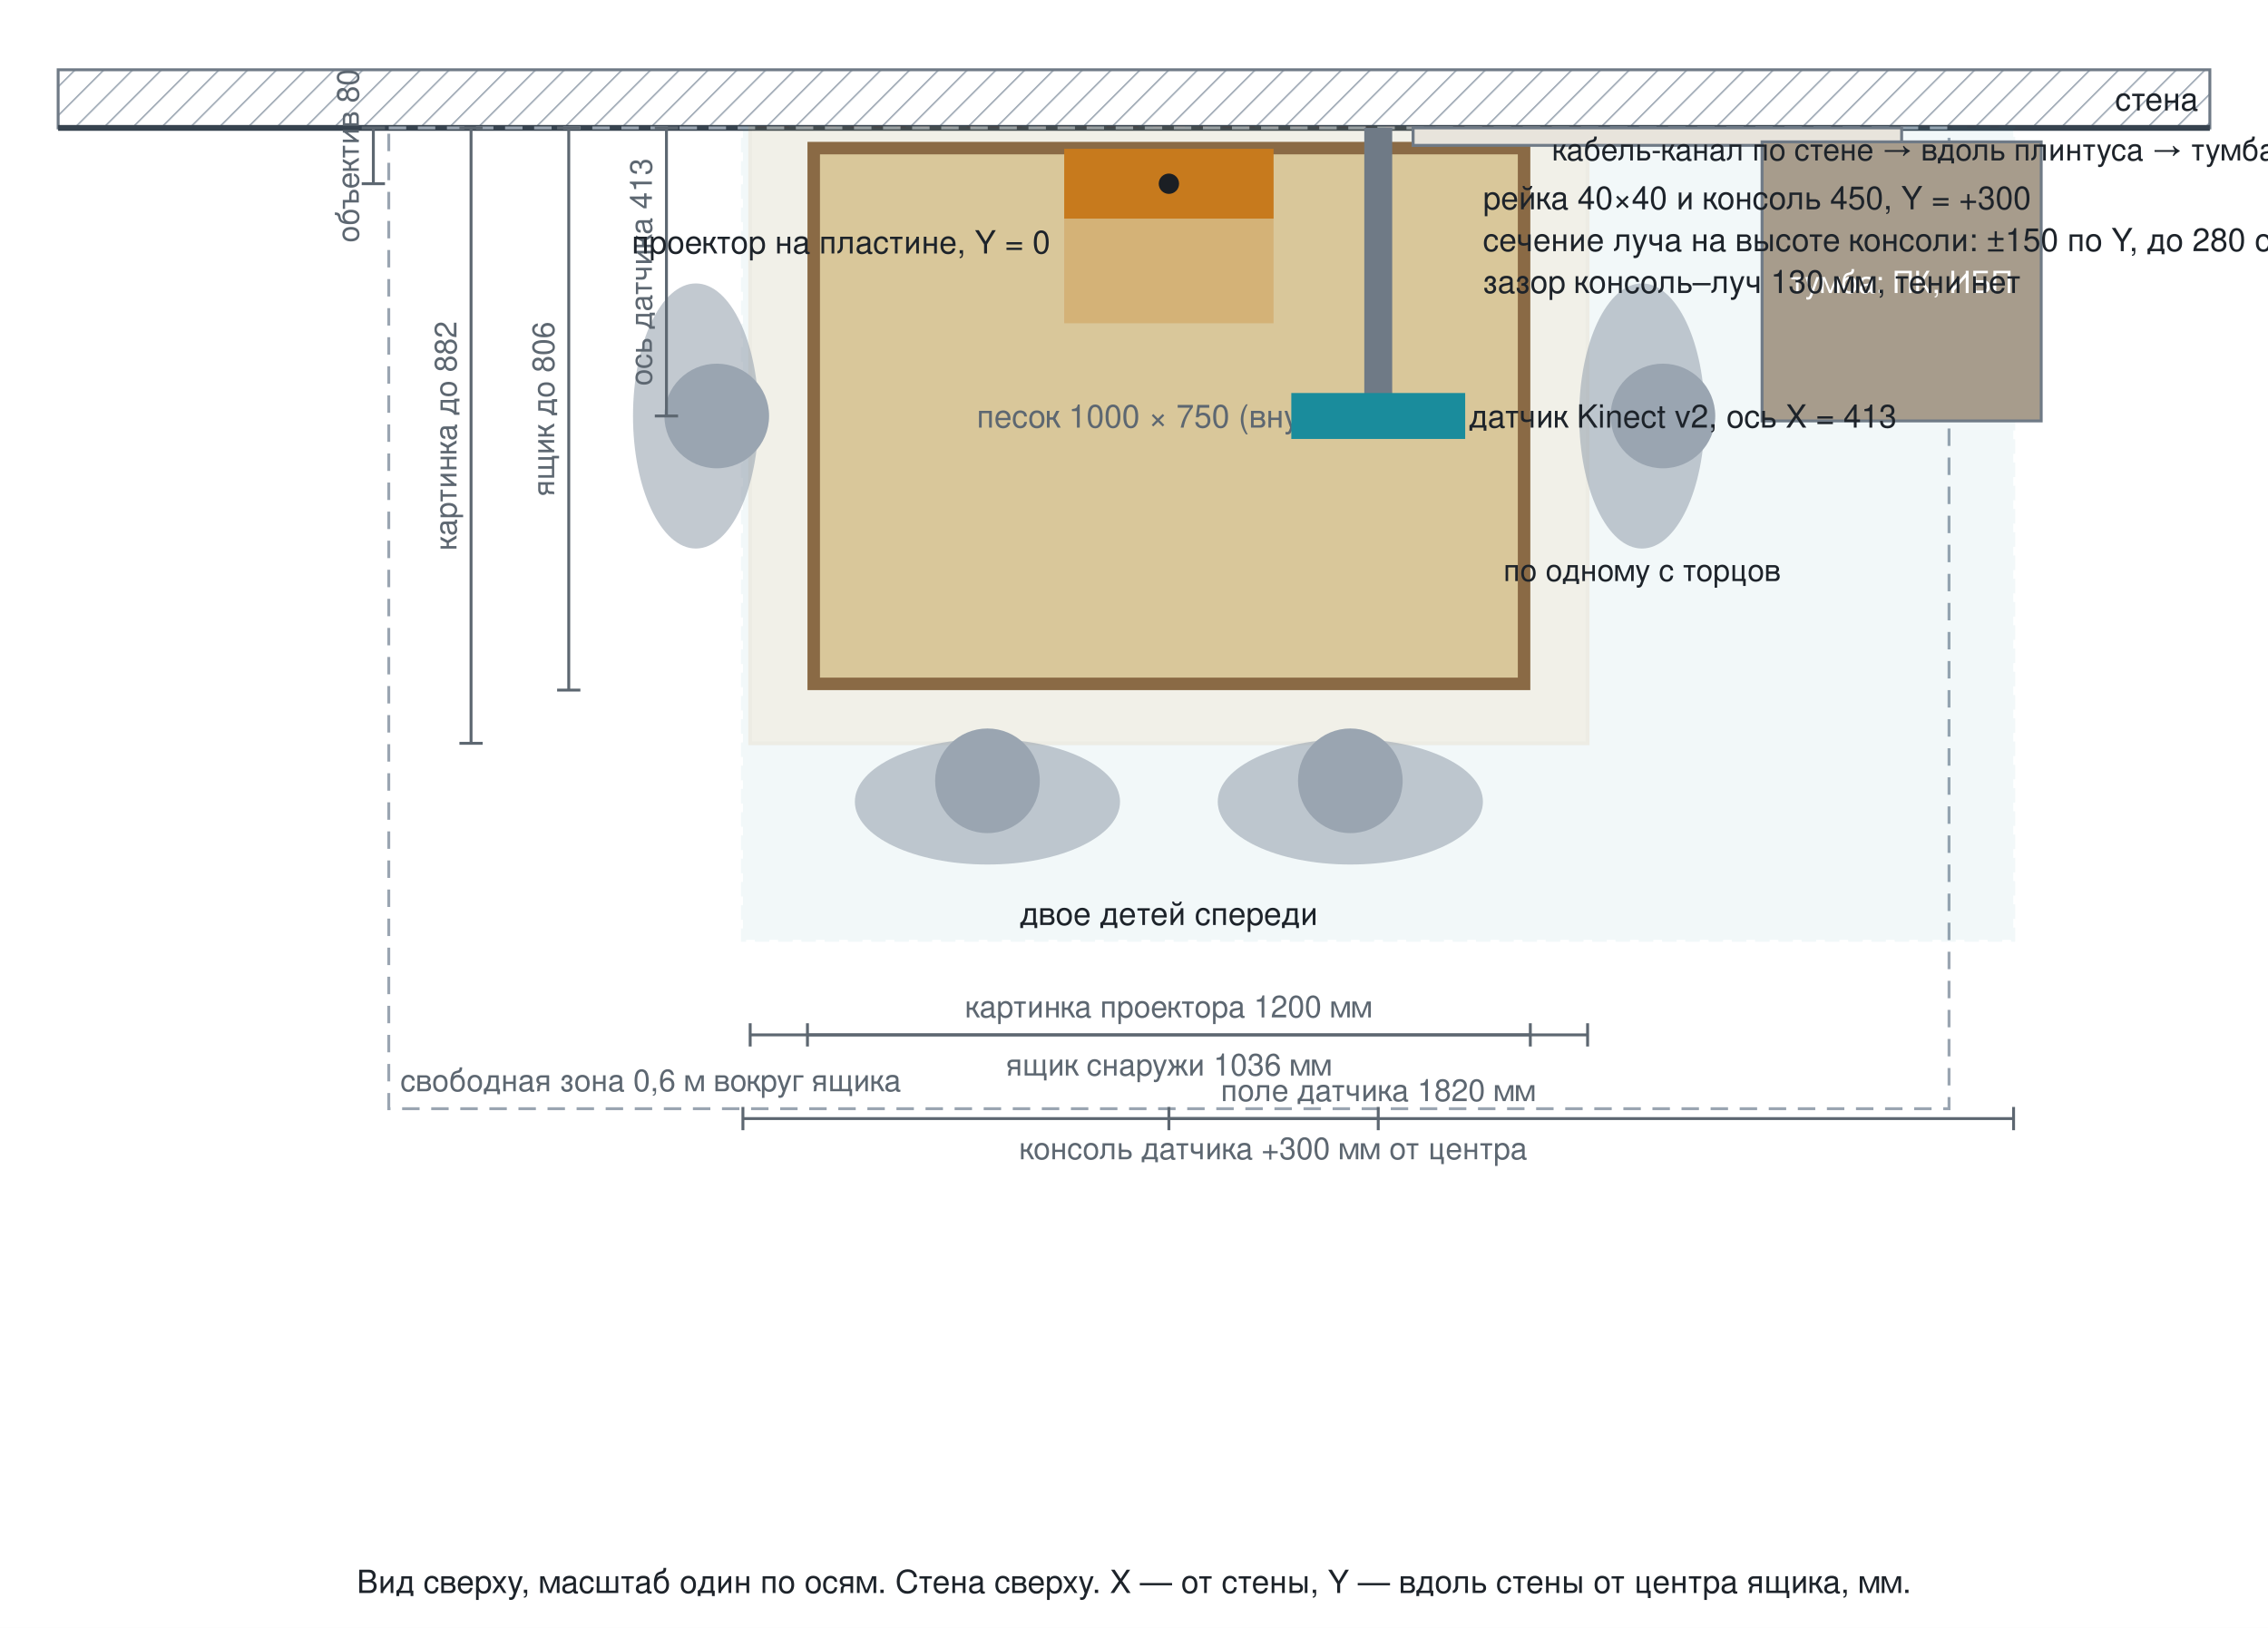
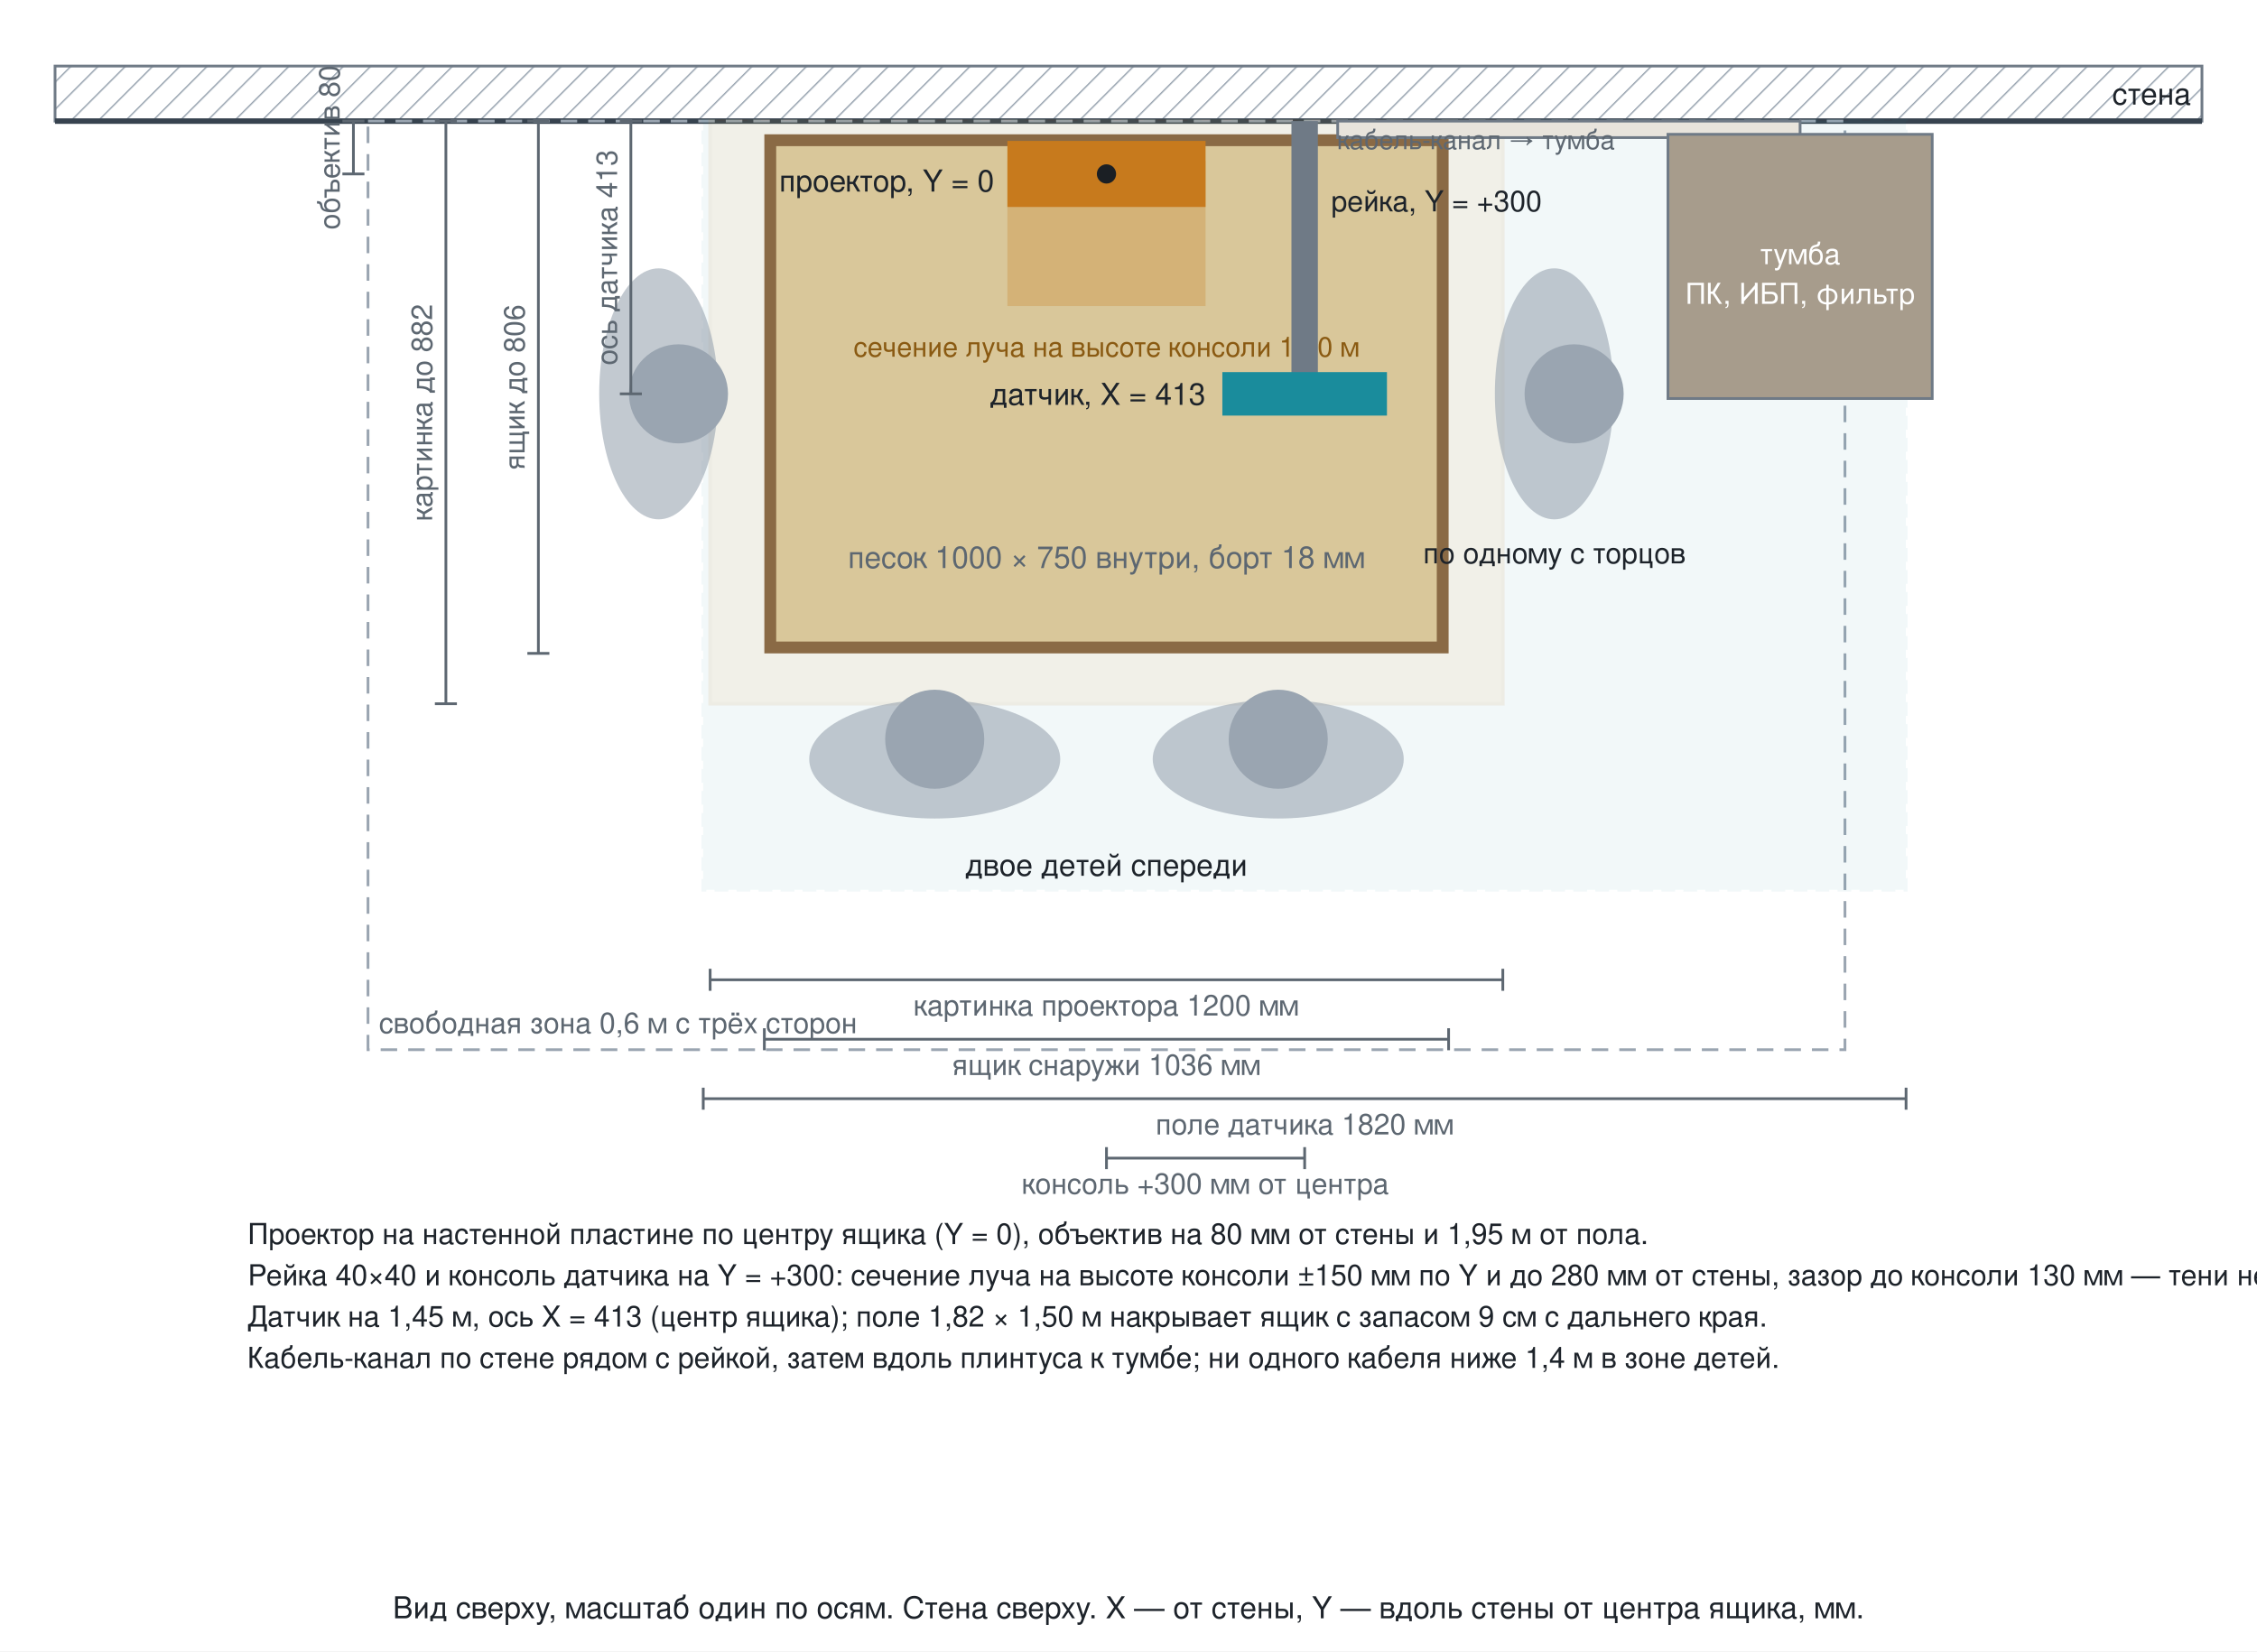
- <svg xmlns="http://www.w3.org/2000/svg" viewBox="0 0 780 560" font-family="Helvetica, Arial, sans-serif" font-size="11">
+ <svg xmlns="http://www.w3.org/2000/svg" viewBox="0 0 820 600" font-family="Helvetica, Arial, sans-serif" font-size="11">
  <defs>
    <pattern id="h" width="7" height="7" patternUnits="userSpaceOnUse" patternTransform="rotate(45)">
      <line x1="0" y1="0" x2="0" y2="7" stroke="#9aa5b1" stroke-width="1" />
    </pattern>
  </defs>
-   <rect width="780" height="560" fill="#fff" />
-   <rect x="20" y="24" width="740" height="20" fill="url(#h)" stroke="#6f7a86" />
-   <line x1="20" y1="44" x2="760" y2="44" stroke="#37434f" stroke-width="2" />
-   <text x="756" y="38" text-anchor="end" fill="#1d232a">стена</text>
+   <rect width="820" height="600" fill="#fff" />
+   <rect x="20" y="24" width="780" height="20" fill="url(#h)" stroke="#6f7a86" />
+   <line x1="20" y1="44" x2="800" y2="44" stroke="#37434f" stroke-width="2" />
+   <text x="796" y="38" text-anchor="end" fill="#1d232a">стена</text>
  <rect x="133.7" y="44.0" width="536.6" height="337.4" fill="none" stroke="#9aa5b1" stroke-dasharray="6 4" />
-   <text x="137.7" y="375.4" fill="#5d6771" font-size="10.5">свободная зона 0,6 м вокруг ящика</text>
+   <text x="137.7" y="375.4" fill="#5d6771" font-size="10.5">свободная зона 0,6 м с трёх сторон</text>
  <rect x="258.0" y="44.0" width="288.0" height="211.7" fill="#f0a64a" opacity="0.10" stroke="#c77a1d" stroke-width="1.3" />
  <rect x="255.5" y="44.0" width="436.9" height="279.3" fill="#1a8c9c" opacity="0.06" stroke="#1a8c9c" stroke-width="1.3" stroke-dasharray="5 3" />
  <rect x="277.7" y="48.8" width="248.6" height="188.6" fill="#8a6a45" />
  <rect x="282.0" y="53.1" width="240.0" height="180.0" fill="#d9c79a" />
-   <text x="402.0" y="147.1" text-anchor="middle" fill="#5d6771">песок 1000 × 750 (внутри)</text>
+   <text x="402.0" y="206.4" text-anchor="middle" fill="#5d6771">песок 1000 × 750 внутри, борт 18 мм</text>
  <rect x="366.0" y="58.4" width="72.0" height="52.8" fill="#c77a1d" opacity="0.28" />
+   <text x="402.0" y="129.6" text-anchor="middle" fill="#8a5a12" font-size="10">сечение луча на высоте консоли 1,50 м</text>
  <rect x="469.2" y="44.0" width="9.6" height="106.3" fill="#6f7a86" />
  <rect x="444.1" y="135.2" width="59.8" height="15.8" fill="#1a8c9c" />
  <rect x="366.0" y="51.2" width="72.0" height="24.0" fill="#c77a1d" />
  <circle cx="402.0" cy="63.2" r="3.5" fill="#1b1f24" />
-   <rect x="486.0" y="44.0" width="9.6" height="6.0" fill="#e8e4dc" stroke="#6f7a86" />
  <rect x="486.0" y="44.0" width="168.0" height="6.0" fill="#e8e4dc" stroke="#6f7a86" />
  <rect x="606.0" y="48.8" width="96.0" height="96.0" fill="#a79c8c" stroke="#6f7a86" />
-   <text x="654.0" y="100.8" text-anchor="middle" fill="#fff" font-size="10.5">тумба: ПК, ИБП</text>
+   <text x="654.0" y="96.0" text-anchor="middle" fill="#fff" font-size="10.5">тумба</text>
+   <text x="654.0" y="110.4" text-anchor="middle" fill="#fff" font-size="10.5">ПК, ИБП, фильтр</text>
  <g transform="translate(339.6 275.8) rotate(0)">
    <ellipse rx="45.6" ry="21.6" fill="#9aa5b1" opacity="0.6" />
    <circle cy="-7.2" r="18.0" fill="#9aa5b1" />
  </g>
  <g transform="translate(464.4 275.8) rotate(0)">
    <ellipse rx="45.6" ry="21.6" fill="#9aa5b1" opacity="0.6" />
    <circle cy="-7.2" r="18.0" fill="#9aa5b1" />
  </g>
  <g transform="translate(239.3 143.1) rotate(90)">
    <ellipse rx="45.6" ry="21.6" fill="#9aa5b1" opacity="0.6" />
    <circle cy="-7.2" r="18.0" fill="#9aa5b1" />
  </g>
  <g transform="translate(564.7 143.1) rotate(90)">
    <ellipse rx="45.6" ry="21.6" fill="#9aa5b1" opacity="0.6" />
    <circle cy="-7.2" r="18.0" fill="#9aa5b1" />
  </g>
-   <line x1="277.7" y1="356.0" x2="526.3" y2="356.0" stroke="#5d6771" />
-   <line x1="277.7" y1="352.0" x2="277.7" y2="360.0" stroke="#5d6771" />
-   <line x1="526.3" y1="352.0" x2="526.3" y2="360.0" stroke="#5d6771" />
-   <text x="402.0" y="370.0" text-anchor="middle" fill="#5d6771" font-size="10.5">ящик снаружи 1036 мм</text>
  <line x1="258.0" y1="356.0" x2="546.0" y2="356.0" stroke="#5d6771" />
  <line x1="258.0" y1="352.0" x2="258.0" y2="360.0" stroke="#5d6771" />
  <line x1="546.0" y1="352.0" x2="546.0" y2="360.0" stroke="#5d6771" />
-   <text x="402.0" y="350.0" text-anchor="middle" fill="#5d6771" font-size="10.5">картинка проектора 1200 мм</text>
-   <line x1="402.0" y1="384.8" x2="474.0" y2="384.8" stroke="#5d6771" />
-   <line x1="402.0" y1="380.8" x2="402.0" y2="388.8" stroke="#5d6771" />
-   <line x1="474.0" y1="380.8" x2="474.0" y2="388.8" stroke="#5d6771" />
-   <text x="438.0" y="398.8" text-anchor="middle" fill="#5d6771" font-size="10.5">консоль датчика +300 мм от центра</text>
-   <line x1="255.5" y1="384.8" x2="692.5" y2="384.8" stroke="#5d6771" />
-   <line x1="255.5" y1="380.8" x2="255.5" y2="388.8" stroke="#5d6771" />
-   <line x1="692.5" y1="380.8" x2="692.5" y2="388.8" stroke="#5d6771" />
-   <text x="474.0" y="378.8" text-anchor="middle" fill="#5d6771" font-size="10.5">поле датчика 1820 мм</text>
+   <text x="402.0" y="369.0" text-anchor="middle" fill="#5d6771" font-size="10.5">картинка проектора 1200 мм</text>
+   <line x1="277.7" y1="377.6" x2="526.3" y2="377.6" stroke="#5d6771" />
+   <line x1="277.7" y1="373.6" x2="277.7" y2="381.6" stroke="#5d6771" />
+   <line x1="526.3" y1="373.6" x2="526.3" y2="381.6" stroke="#5d6771" />
+   <text x="402.0" y="390.6" text-anchor="middle" fill="#5d6771" font-size="10.5">ящик снаружи 1036 мм</text>
+   <line x1="255.5" y1="399.2" x2="692.5" y2="399.2" stroke="#5d6771" />
+   <line x1="255.5" y1="395.2" x2="255.5" y2="403.2" stroke="#5d6771" />
+   <line x1="692.5" y1="395.2" x2="692.5" y2="403.2" stroke="#5d6771" />
+   <text x="474.0" y="412.2" text-anchor="middle" fill="#5d6771" font-size="10.5">поле датчика 1820 мм</text>
+   <line x1="402.0" y1="420.8" x2="474.0" y2="420.8" stroke="#5d6771" />
+   <line x1="402.0" y1="416.8" x2="402.0" y2="424.8" stroke="#5d6771" />
+   <line x1="474.0" y1="416.8" x2="474.0" y2="424.8" stroke="#5d6771" />
+   <text x="438.0" y="433.8" text-anchor="middle" fill="#5d6771" font-size="10.5">консоль +300 мм от центра</text>
  <line x1="229.2" y1="44.0" x2="229.2" y2="143.1" stroke="#5d6771" />
  <line x1="225.2" y1="44.0" x2="233.2" y2="44.0" stroke="#5d6771" />
  <line x1="225.2" y1="143.1" x2="233.2" y2="143.1" stroke="#5d6771" />
  <text transform="translate(224.2 93.6) rotate(-90)" text-anchor="middle" fill="#5d6771" font-size="10.5">ось датчика 413</text>
  <line x1="195.6" y1="44.0" x2="195.6" y2="237.4" stroke="#5d6771" />
  <line x1="191.6" y1="44.0" x2="199.6" y2="44.0" stroke="#5d6771" />
  <line x1="191.6" y1="237.4" x2="199.6" y2="237.4" stroke="#5d6771" />
  <text transform="translate(190.6 140.7) rotate(-90)" text-anchor="middle" fill="#5d6771" font-size="10.5">ящик до 806</text>
  <line x1="162.0" y1="44.0" x2="162.0" y2="255.7" stroke="#5d6771" />
  <line x1="158.0" y1="44.0" x2="166.0" y2="44.0" stroke="#5d6771" />
  <line x1="158.0" y1="255.7" x2="166.0" y2="255.7" stroke="#5d6771" />
  <text transform="translate(157.0 149.8) rotate(-90)" text-anchor="middle" fill="#5d6771" font-size="10.5">картинка до 882</text>
  <line x1="128.4" y1="44.0" x2="128.4" y2="63.2" stroke="#5d6771" />
  <line x1="124.4" y1="44.0" x2="132.4" y2="44.0" stroke="#5d6771" />
  <line x1="124.4" y1="63.2" x2="132.4" y2="63.2" stroke="#5d6771" />
  <text transform="translate(123.4 53.6) rotate(-90)" text-anchor="middle" fill="#5d6771" font-size="10.5">объектив 80</text>
-   <text x="361.2" y="87.2" text-anchor="end" fill="#1d232a" font-size="11">проектор на пластине, Y = 0</text>
-   <text x="510.0" y="72.0" text-anchor="start" fill="#1d232a" font-size="11">рейка 40×40 и консоль 450, Y = +300</text>
-   <text x="510.0" y="86.4" text-anchor="start" fill="#1d232a" font-size="11">сечение луча на высоте консоли: ±150 по Y, до 280 от стены</text>
-   <text x="510.0" y="100.8" text-anchor="start" fill="#1d232a" font-size="11">зазор консоль–луч 130 мм, тени нет</text>
-   <text x="505.2" y="147.1" text-anchor="start" fill="#1d232a" font-size="11">датчик Kinect v2, ось X = 413</text>
-   <text x="534.0" y="55.2" text-anchor="start" fill="#1d232a" font-size="10.5">кабель-канал по стене → вдоль плинтуса → тумба</text>
+   <text x="361.2" y="69.6" text-anchor="end" fill="#1d232a" font-size="11">проектор, Y = 0</text>
+   <text x="483.6" y="76.8" text-anchor="start" fill="#1d232a" font-size="10.5">рейка, Y = +300</text>
+   <text x="438.0" y="147.1" text-anchor="end" fill="#1d232a" font-size="11">датчик, X = 413</text>
+   <text x="486.0" y="54.2" text-anchor="start" fill="#5d6771" font-size="9.5">кабель-канал → тумба</text>
  <text x="402.0" y="318.2" text-anchor="middle" fill="#1d232a" font-size="11">двое детей спереди</text>
-   <text x="564.7" y="199.9" text-anchor="middle" fill="#1d232a" font-size="10.5">по одному с торцов</text>
-   <text x="390.0" y="548.0" text-anchor="middle" fill="#1d232a" font-size="11">Вид сверху, масштаб один по осям. Стена сверху. X — от стены, Y — вдоль стены от центра ящика, мм.</text>
+   <text x="564.7" y="204.7" text-anchor="middle" fill="#1d232a" font-size="10.5">по одному с торцов</text>
+   <text x="90.0" y="452.0" text-anchor="start" fill="#1d232a" font-size="10.5">Проектор на настенной пластине по центру ящика (Y = 0), объектив на 80 мм от стены и 1,95 м от пола.</text>
+   <text x="90.0" y="467.0" text-anchor="start" fill="#1d232a" font-size="10.5">Рейка 40×40 и консоль датчика на Y = +300: сечение луча на высоте консоли ±150 мм по Y и до 280 мм от стены, зазор до консоли 130 мм — тени нет.</text>
+   <text x="90.0" y="482.0" text-anchor="start" fill="#1d232a" font-size="10.5">Датчик на 1,45 м, ось X = 413 (центр ящика); поле 1,82 × 1,50 м накрывает ящик с запасом 9 см с дальнего края.</text>
+   <text x="90.0" y="497.0" text-anchor="start" fill="#1d232a" font-size="10.5">Кабель-канал по стене рядом с рейкой, затем вдоль плинтуса к тумбе; ни одного кабеля ниже 1,4 м в зоне детей.</text>
+   <text x="410.0" y="588.0" text-anchor="middle" fill="#1d232a" font-size="11">Вид сверху, масштаб один по осям. Стена сверху. X — от стены, Y — вдоль стены от центра ящика, мм.</text>
</svg>
